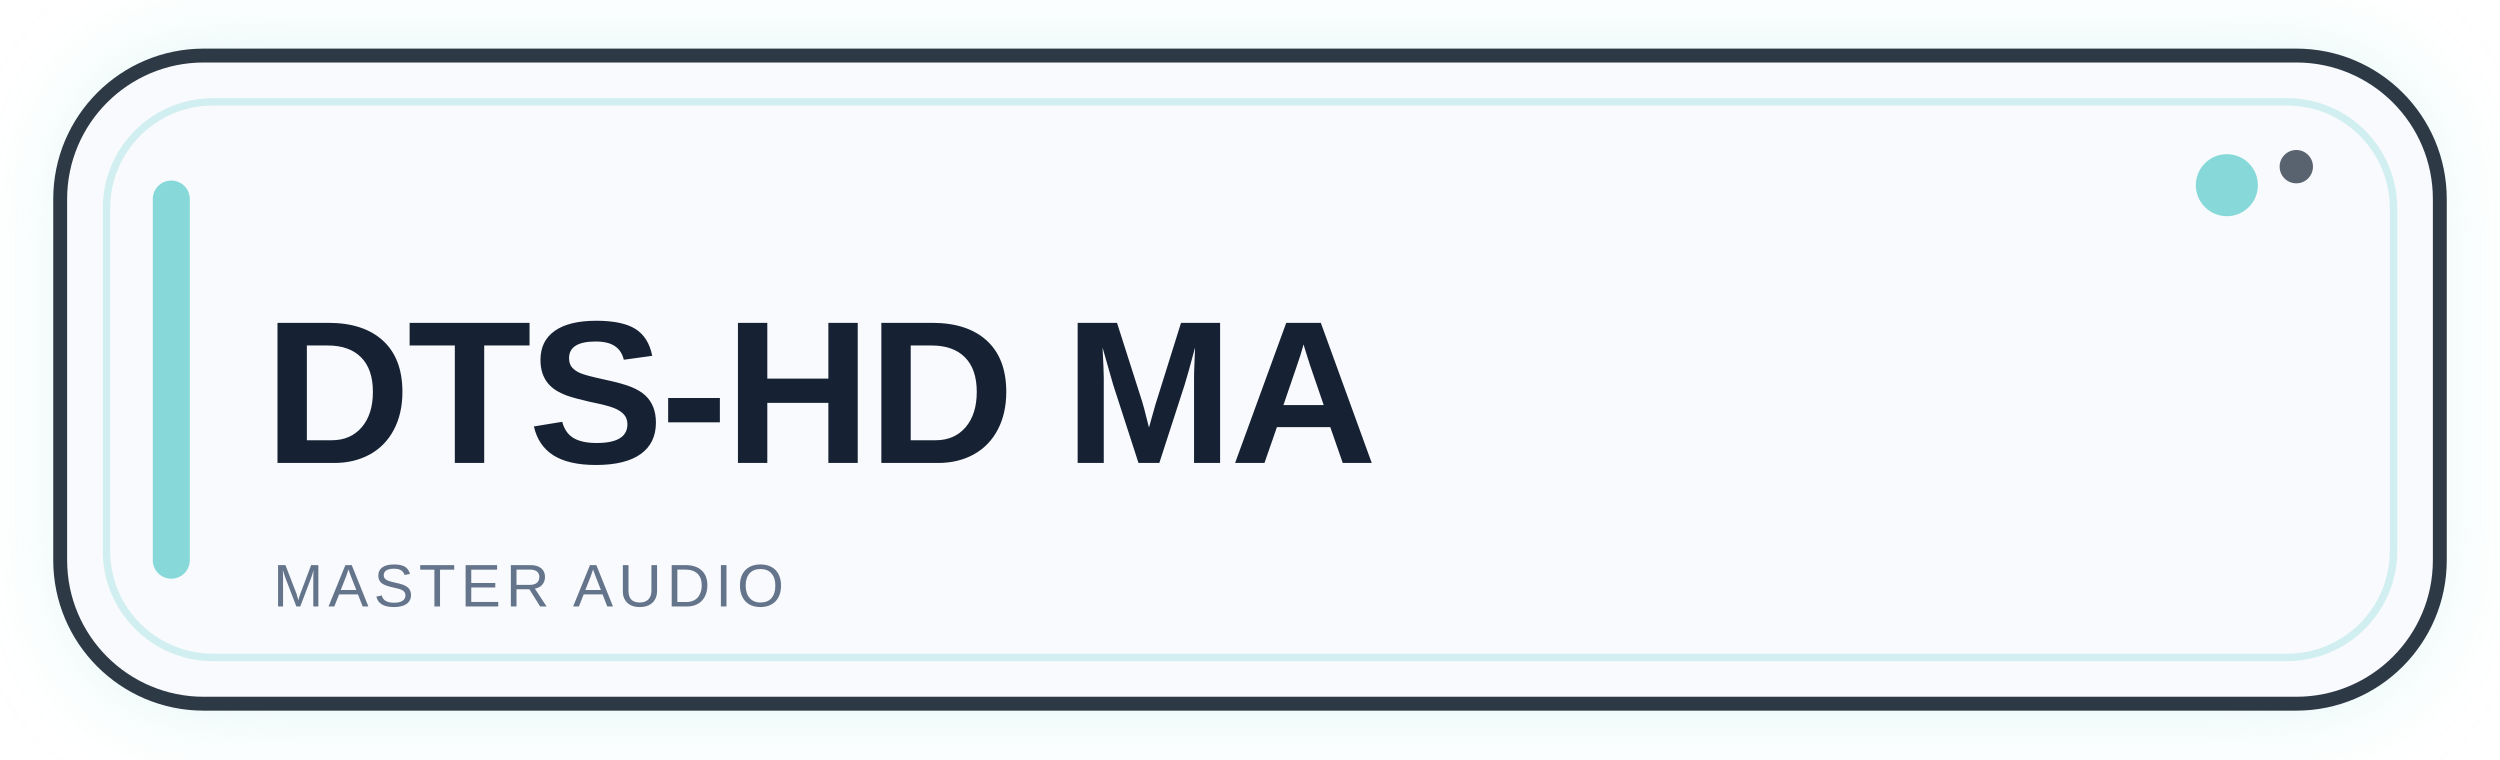
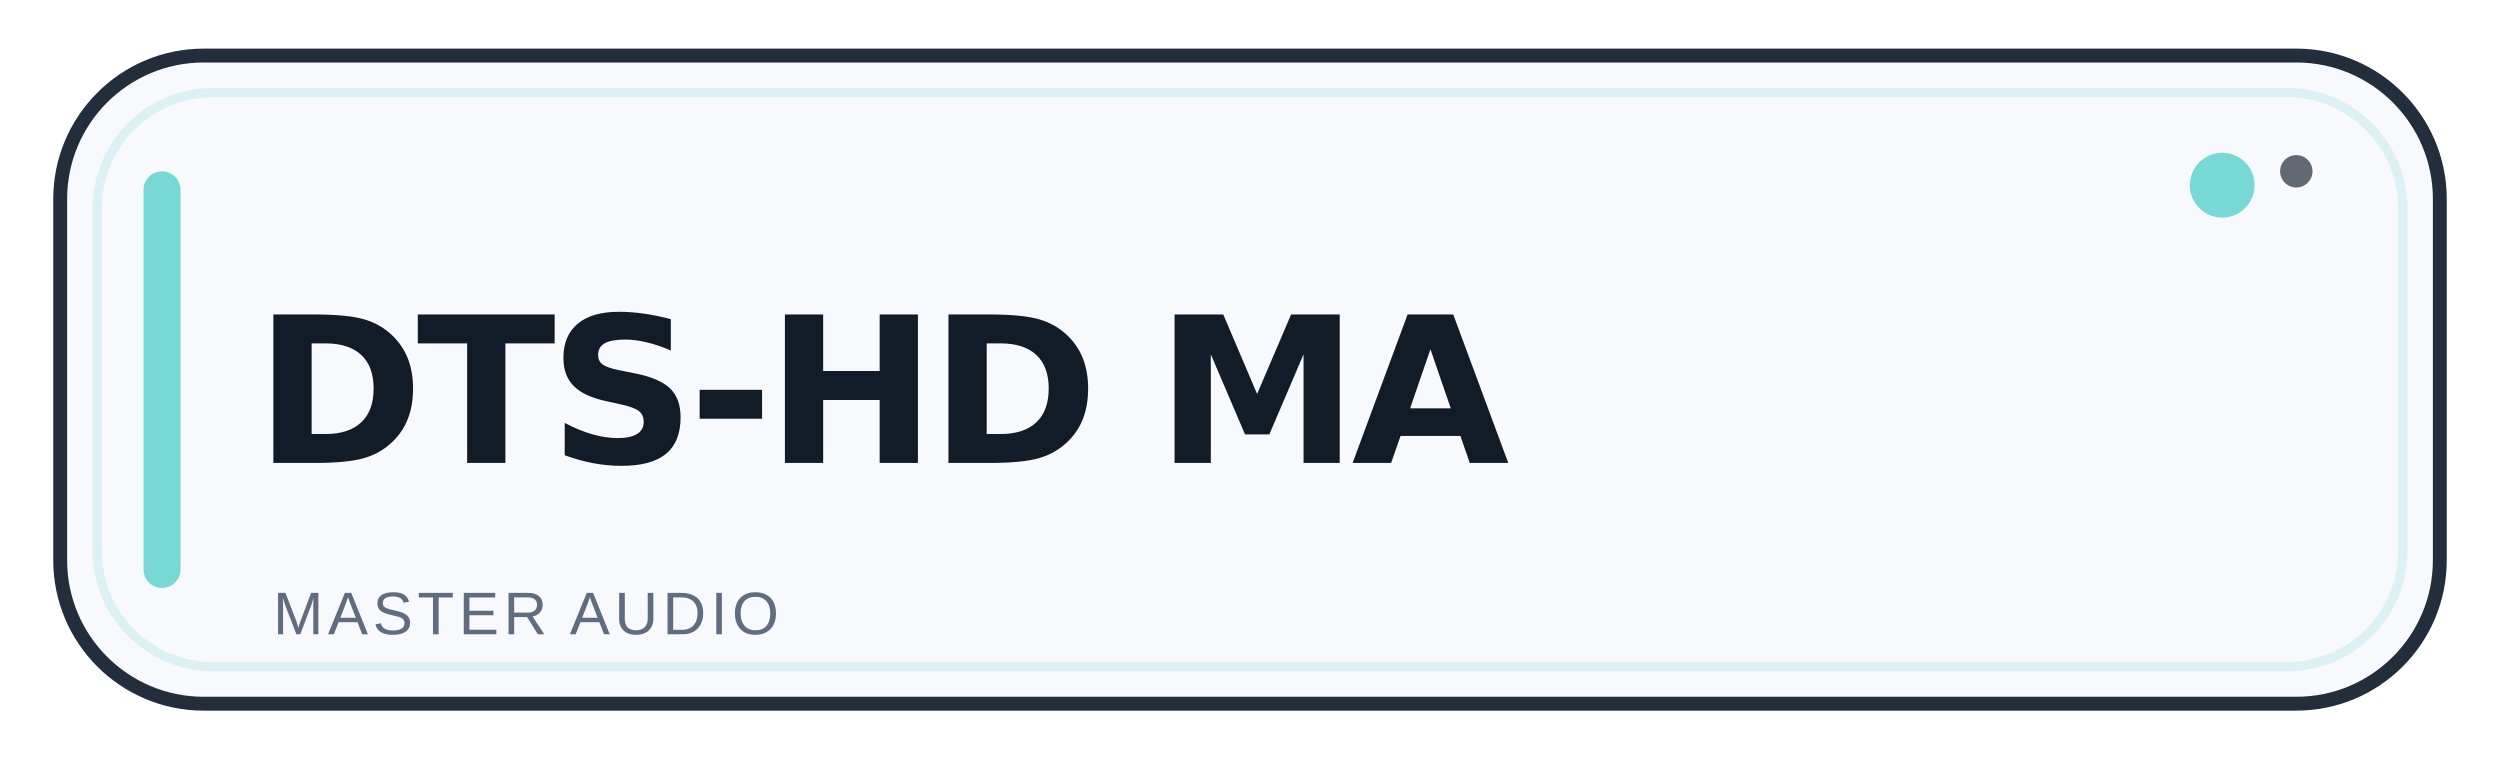
<svg xmlns="http://www.w3.org/2000/svg" width="540" height="164" viewBox="0 0 540 164" role="img" aria-label="DTS-HD MA">
  <defs>
    <filter id="glow">
-       <feGaussianBlur stdDeviation="10" />
+       <feGaussianBlur stdDeviation="7" />
    </filter>
  </defs>
-   <rect x="15" y="11" width="510" height="142" rx="29" fill="#86D9D8" opacity=".26" filter="url(#glow)" />
-   <rect x="13" y="12" width="514" height="140" rx="31" fill="#F9FAFD" stroke="#2E3946" stroke-width="3" />
-   <rect x="23" y="22" width="494" height="120" rx="23" fill="none" stroke="#86D9D8" stroke-width="1.6" stroke-opacity=".35" />
-   <rect x="33" y="39" width="8" height="86" rx="4" fill="#86D9D8" />
-   <circle cx="481" cy="40" r="6.7" fill="#86D9D8" />
-   <circle cx="496" cy="36" r="3.6" fill="#162233" opacity=".7" />
-   <text x="57" y="100" font-family="Arial,DejaVu Sans,sans-serif" font-weight="800" font-size="44" fill="#162233" letter-spacing="-.8">DTS-HD MA</text>
-   <text x="59" y="131" font-family="Arial,DejaVu Sans,sans-serif" font-size="13" letter-spacing="1.1" fill="#64748B">MASTER AUDIO</text>
+   <rect x="29" y="27" width="482" height="110" rx="31" fill="#78D8D5" opacity=".16" filter="url(#glow)" />
+   <rect x="13" y="12" width="514" height="140" rx="31" fill="#F8F9FC" stroke="#232E3C" stroke-width="3" />
+   <rect x="21" y="20" width="498" height="124" rx="25" fill="none" stroke="#78D8D5" stroke-opacity=".22" stroke-width="2" />
+   <rect x="31" y="37" width="8" height="90" rx="4" fill="#78D8D5" />
+   <circle cx="480" cy="40" r="7" fill="#78D8D5" />
+   <circle cx="496" cy="37" r="3.5" fill="#121C28" opacity=".65" />
+   <text x="55" y="100" font-size="44" letter-spacing="-1.5" font-family="DejaVu Sans,Arial,sans-serif" font-weight="800" fill="#121C28">DTS-HD MA</text>
+   <text x="59" y="137" font-size="13" letter-spacing="1" font-family="Arial,sans-serif" fill="#606C80">MASTER AUDIO</text>
</svg>
